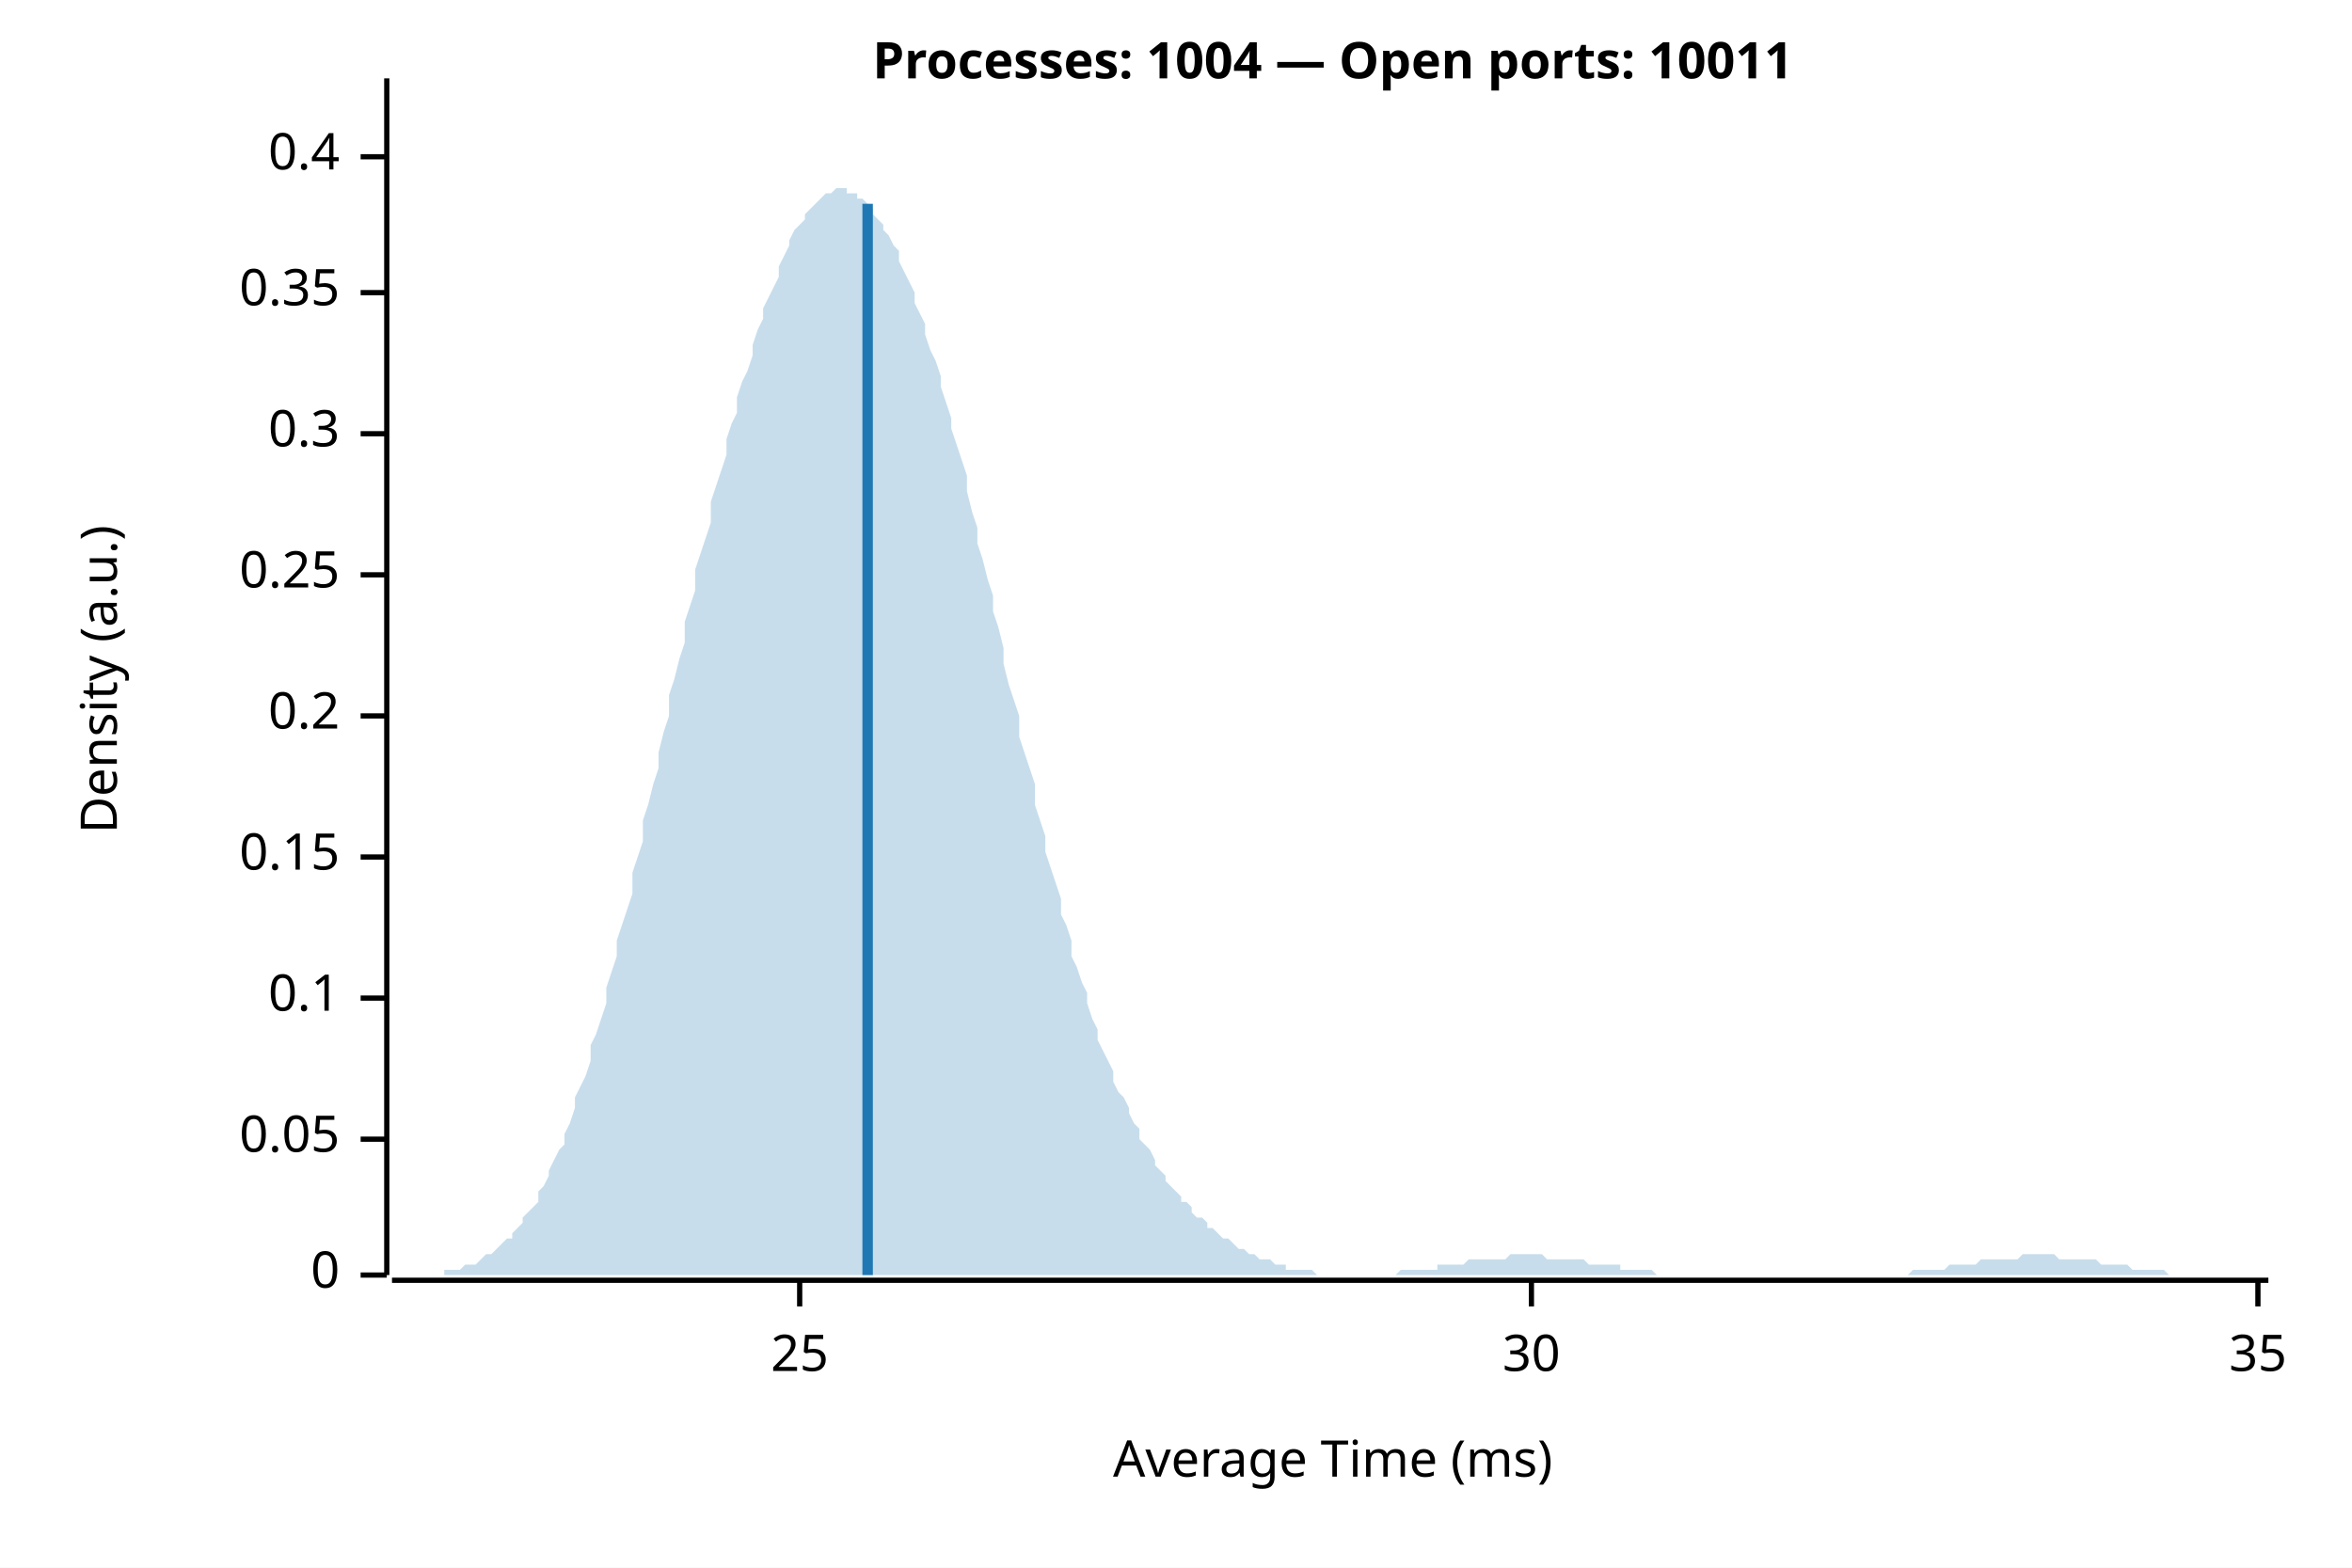
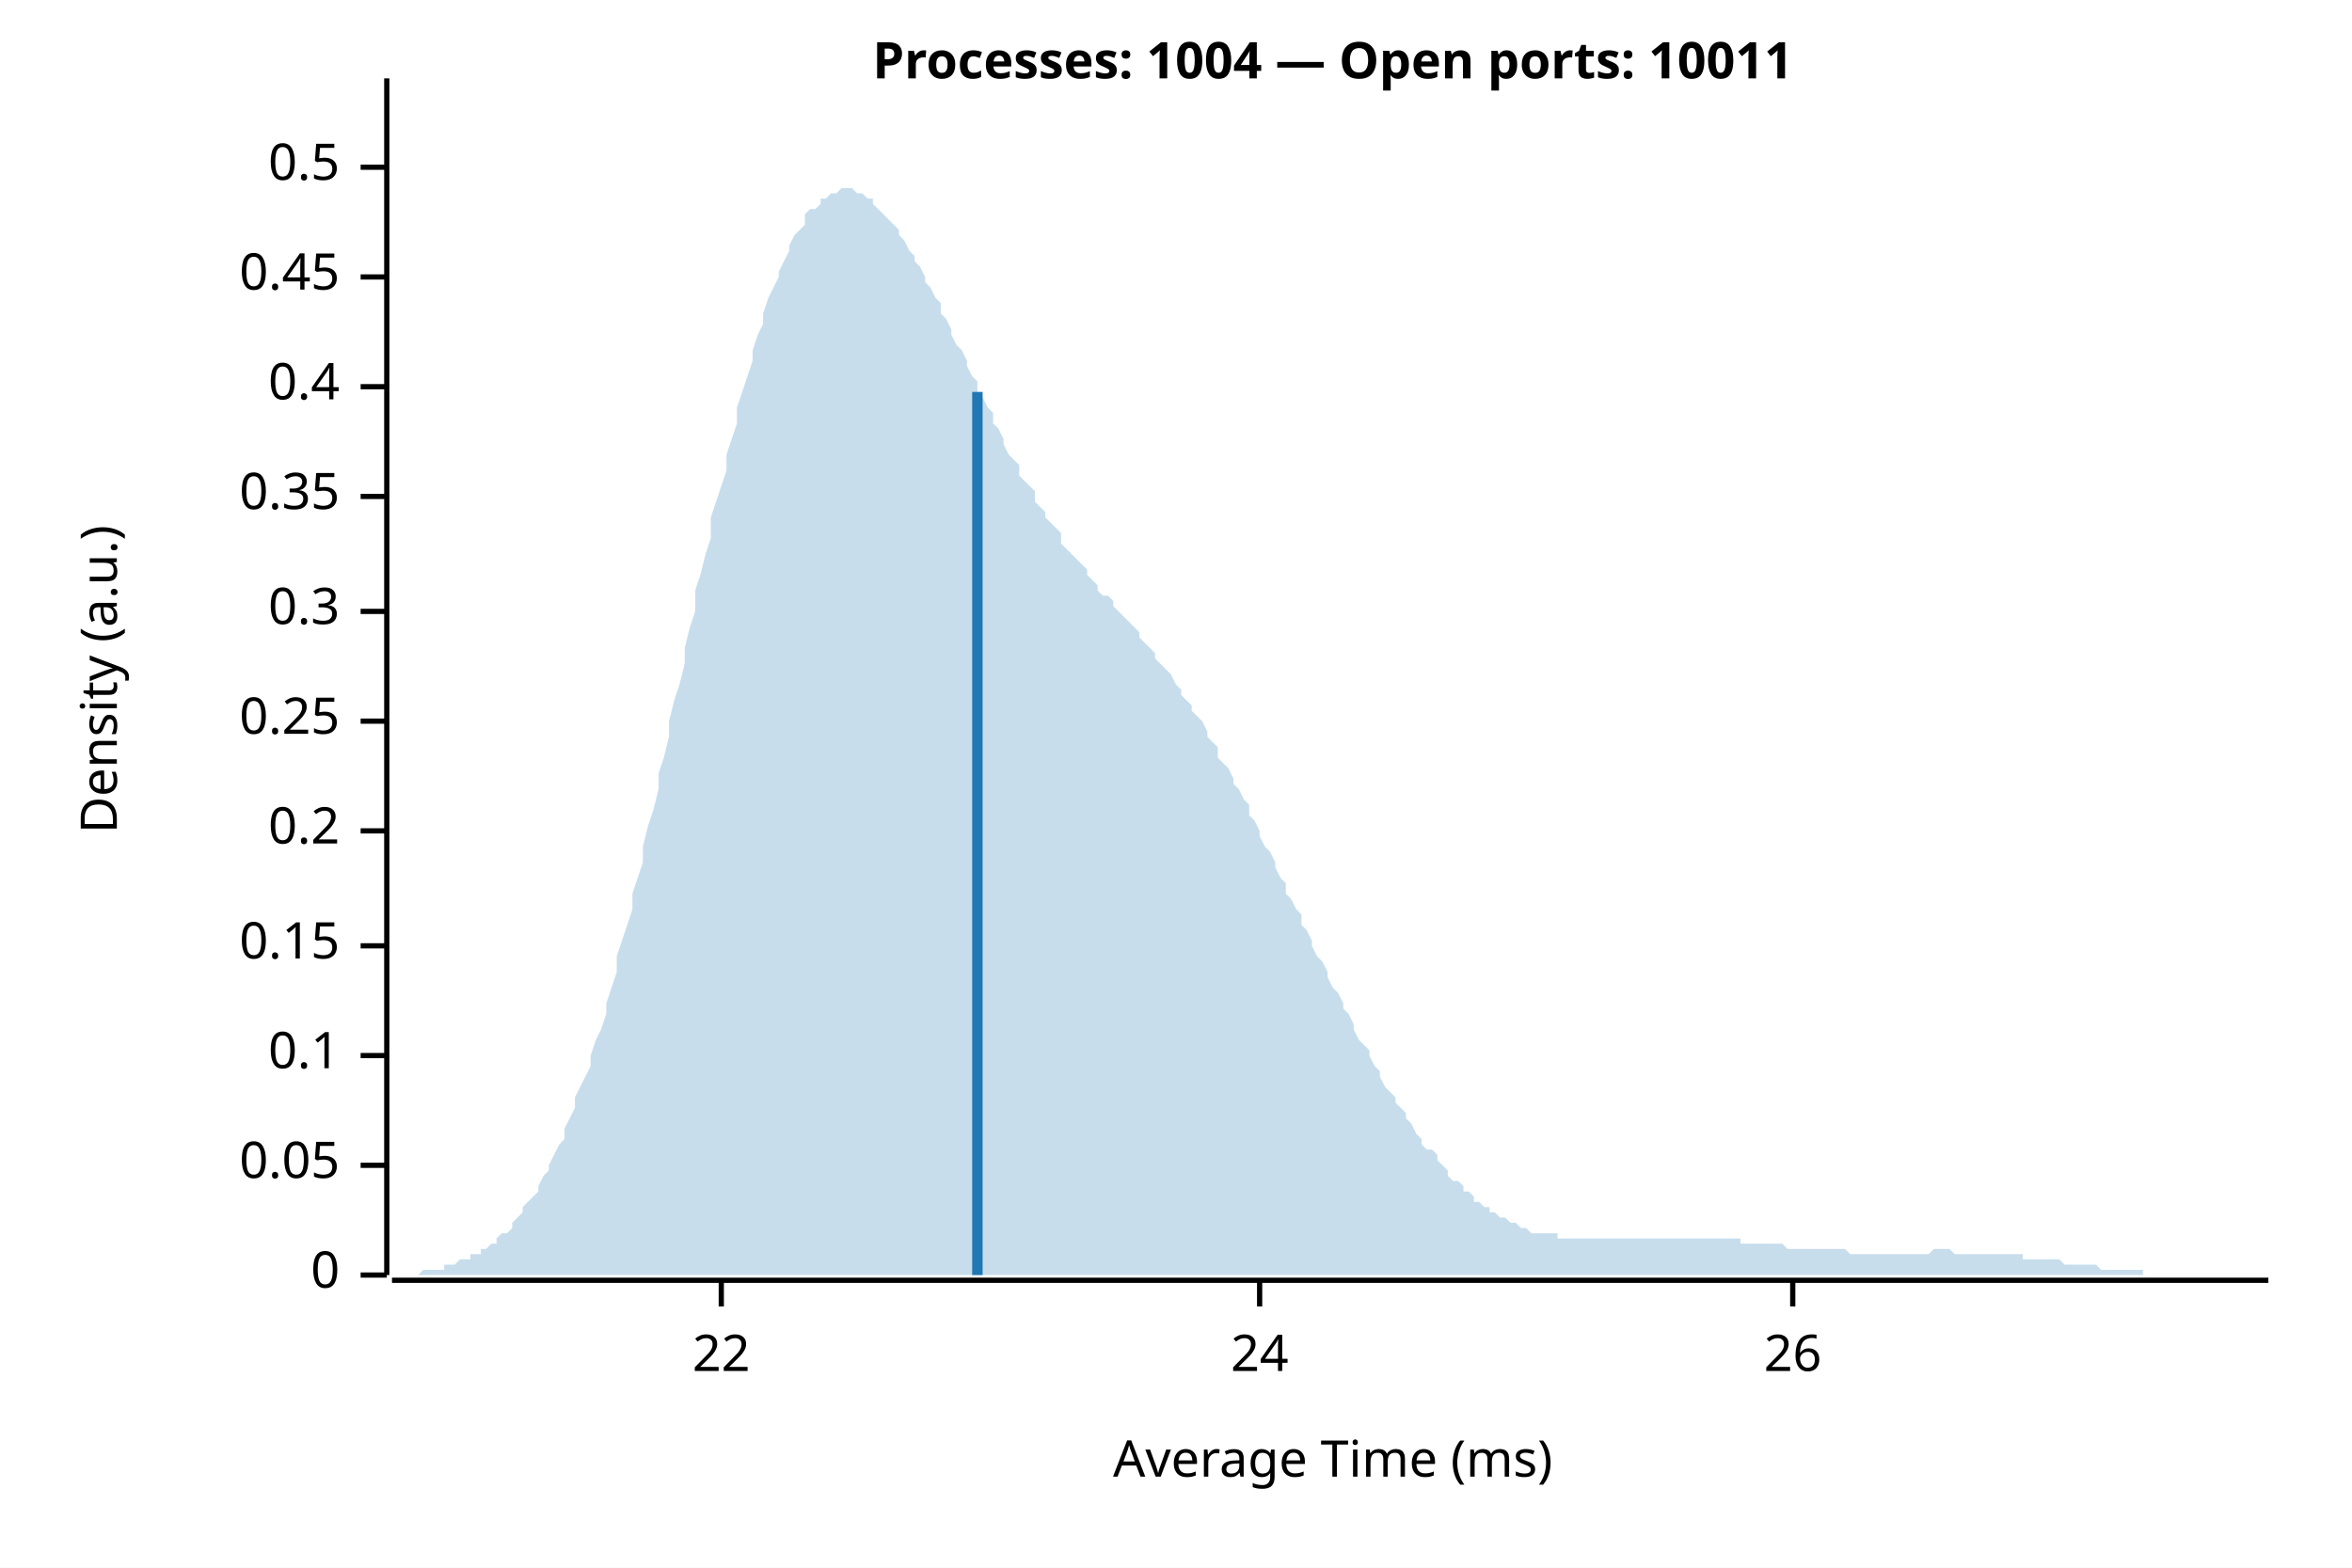
<svg xmlns="http://www.w3.org/2000/svg" width="450" height="300" viewBox="0 0 450 300">
  <rect width="100%" height="100%" fill="white" />
  <text x="255" y="15" font-weight="bold" text-anchor="middle" font-family="sans-serif" font-size="9.677" opacity="1" fill="#000000">Processes: 1004 — Open ports: 10011</text>
  <text x="15" y="130" dy="0.76em" text-anchor="middle" font-family="sans-serif" font-size="9.677" opacity="1" fill="#000000" transform="rotate(270, 15, 130)">
Density (a.u.)
</text>
  <text x="255" y="285" dy="-0.5ex" text-anchor="middle" font-family="sans-serif" font-size="9.677" opacity="1" fill="#000000">
Average Time (ms)
</text>
  <polyline fill="none" opacity="1" stroke="#000000" stroke-width="1" points="74,15 74,244 " />
  <text x="65" y="244" dy="0.5ex" text-anchor="end" font-family="sans-serif" font-size="9.677" opacity="1" fill="#000000">
0
</text>
  <polyline fill="none" opacity="1" stroke="#000000" stroke-width="1" points="69,244 74,244 " />
-   <text x="65" y="218" dy="0.5ex" text-anchor="end" font-family="sans-serif" font-size="9.677" opacity="1" fill="#000000">
+   <text x="65" y="223" dy="0.5ex" text-anchor="end" font-family="sans-serif" font-size="9.677" opacity="1" fill="#000000">
0.05
</text>
-   <polyline fill="none" opacity="1" stroke="#000000" stroke-width="1" points="69,218 74,218 " />
-   <text x="65" y="191" dy="0.5ex" text-anchor="end" font-family="sans-serif" font-size="9.677" opacity="1" fill="#000000">
+   <polyline fill="none" opacity="1" stroke="#000000" stroke-width="1" points="69,223 74,223 " />
+   <text x="65" y="202" dy="0.5ex" text-anchor="end" font-family="sans-serif" font-size="9.677" opacity="1" fill="#000000">
0.1
</text>
-   <polyline fill="none" opacity="1" stroke="#000000" stroke-width="1" points="69,191 74,191 " />
-   <text x="65" y="164" dy="0.5ex" text-anchor="end" font-family="sans-serif" font-size="9.677" opacity="1" fill="#000000">
+   <polyline fill="none" opacity="1" stroke="#000000" stroke-width="1" points="69,202 74,202 " />
+   <text x="65" y="181" dy="0.5ex" text-anchor="end" font-family="sans-serif" font-size="9.677" opacity="1" fill="#000000">
0.15
</text>
-   <polyline fill="none" opacity="1" stroke="#000000" stroke-width="1" points="69,164 74,164 " />
-   <text x="65" y="137" dy="0.5ex" text-anchor="end" font-family="sans-serif" font-size="9.677" opacity="1" fill="#000000">
+   <polyline fill="none" opacity="1" stroke="#000000" stroke-width="1" points="69,181 74,181 " />
+   <text x="65" y="159" dy="0.5ex" text-anchor="end" font-family="sans-serif" font-size="9.677" opacity="1" fill="#000000">
0.2
</text>
-   <polyline fill="none" opacity="1" stroke="#000000" stroke-width="1" points="69,137 74,137 " />
-   <text x="65" y="110" dy="0.5ex" text-anchor="end" font-family="sans-serif" font-size="9.677" opacity="1" fill="#000000">
+   <polyline fill="none" opacity="1" stroke="#000000" stroke-width="1" points="69,159 74,159 " />
+   <text x="65" y="138" dy="0.5ex" text-anchor="end" font-family="sans-serif" font-size="9.677" opacity="1" fill="#000000">
0.25
</text>
-   <polyline fill="none" opacity="1" stroke="#000000" stroke-width="1" points="69,110 74,110 " />
-   <text x="65" y="83" dy="0.5ex" text-anchor="end" font-family="sans-serif" font-size="9.677" opacity="1" fill="#000000">
+   <polyline fill="none" opacity="1" stroke="#000000" stroke-width="1" points="69,138 74,138 " />
+   <text x="65" y="117" dy="0.5ex" text-anchor="end" font-family="sans-serif" font-size="9.677" opacity="1" fill="#000000">
0.3
</text>
-   <polyline fill="none" opacity="1" stroke="#000000" stroke-width="1" points="69,83 74,83 " />
-   <text x="65" y="56" dy="0.5ex" text-anchor="end" font-family="sans-serif" font-size="9.677" opacity="1" fill="#000000">
+   <polyline fill="none" opacity="1" stroke="#000000" stroke-width="1" points="69,117 74,117 " />
+   <text x="65" y="95" dy="0.5ex" text-anchor="end" font-family="sans-serif" font-size="9.677" opacity="1" fill="#000000">
0.35
</text>
-   <polyline fill="none" opacity="1" stroke="#000000" stroke-width="1" points="69,56 74,56 " />
-   <text x="65" y="30" dy="0.5ex" text-anchor="end" font-family="sans-serif" font-size="9.677" opacity="1" fill="#000000">
+   <polyline fill="none" opacity="1" stroke="#000000" stroke-width="1" points="69,95 74,95 " />
+   <text x="65" y="74" dy="0.5ex" text-anchor="end" font-family="sans-serif" font-size="9.677" opacity="1" fill="#000000">
0.4
</text>
-   <polyline fill="none" opacity="1" stroke="#000000" stroke-width="1" points="69,30 74,30 " />
+   <polyline fill="none" opacity="1" stroke="#000000" stroke-width="1" points="69,74 74,74 " />
+   <text x="65" y="53" dy="0.5ex" text-anchor="end" font-family="sans-serif" font-size="9.677" opacity="1" fill="#000000">
+ 0.45
+ </text>
+   <polyline fill="none" opacity="1" stroke="#000000" stroke-width="1" points="69,53 74,53 " />
+   <text x="65" y="32" dy="0.5ex" text-anchor="end" font-family="sans-serif" font-size="9.677" opacity="1" fill="#000000">
+ 0.5
+ </text>
+   <polyline fill="none" opacity="1" stroke="#000000" stroke-width="1" points="69,32 74,32 " />
  <polyline fill="none" opacity="1" stroke="#000000" stroke-width="1" points="75,245 434,245 " />
-   <text x="153" y="255" dy="0.76em" text-anchor="middle" font-family="sans-serif" font-size="9.677" opacity="1" fill="#000000">
- 25
+   <text x="138" y="255" dy="0.76em" text-anchor="middle" font-family="sans-serif" font-size="9.677" opacity="1" fill="#000000">
+ 22
</text>
-   <polyline fill="none" opacity="1" stroke="#000000" stroke-width="1" points="153,245 153,250 " />
-   <text x="293" y="255" dy="0.76em" text-anchor="middle" font-family="sans-serif" font-size="9.677" opacity="1" fill="#000000">
- 30
+   <polyline fill="none" opacity="1" stroke="#000000" stroke-width="1" points="138,245 138,250 " />
+   <text x="241" y="255" dy="0.76em" text-anchor="middle" font-family="sans-serif" font-size="9.677" opacity="1" fill="#000000">
+ 24
</text>
-   <polyline fill="none" opacity="1" stroke="#000000" stroke-width="1" points="293,245 293,250 " />
-   <text x="432" y="255" dy="0.76em" text-anchor="middle" font-family="sans-serif" font-size="9.677" opacity="1" fill="#000000">
- 35
+   <polyline fill="none" opacity="1" stroke="#000000" stroke-width="1" points="241,245 241,250 " />
+   <text x="343" y="255" dy="0.76em" text-anchor="middle" font-family="sans-serif" font-size="9.677" opacity="1" fill="#000000">
+ 26
</text>
-   <polyline fill="none" opacity="1" stroke="#000000" stroke-width="1" points="432,245 432,250 " />
-   <polygon opacity="0.25" fill="#1F78B4" points="75,244 75,244 76,244 77,244 77,244 78,244 79,244 80,244 80,244 81,244 82,244 82,244 83,244 84,244 85,244 85,243 86,243 87,243 87,243 88,243 89,242 90,242 90,242 91,242 92,241 92,241 93,240 94,240 95,239 95,239 96,238 97,237 98,237 98,236 99,235 100,234 100,233 101,232 102,231 103,230 103,228 104,227 105,225 105,224 106,222 107,220 108,219 108,217 109,215 110,212 110,210 111,208 112,206 113,203 113,200 114,198 115,195 116,192 116,189 117,186 118,183 118,180 119,177 120,174 121,171 121,167 122,164 123,161 123,157 124,154 125,150 126,147 126,144 127,140 128,137 128,133 129,130 130,126 131,123 131,119 132,116 133,113 133,109 134,106 135,103 136,100 136,96 137,93 138,90 139,87 139,84 140,81 141,79 141,76 142,73 143,71 144,68 144,66 145,63 146,61 146,59 147,57 148,55 149,53 149,51 150,49 151,47 151,46 152,44 153,43 154,42 154,41 155,40 156,39 157,38 157,38 158,37 159,37 159,37 160,36 161,36 162,36 162,37 163,37 164,37 164,38 165,38 166,39 167,40 167,41 168,42 169,43 169,44 170,45 171,47 172,48 172,50 173,52 174,54 175,56 175,58 176,60 177,62 177,64 178,67 179,69 180,72 180,74 181,77 182,80 182,82 183,85 184,88 185,91 185,94 186,98 187,101 187,104 188,107 189,111 190,114 190,117 191,120 192,124 192,127 193,131 194,134 195,137 195,141 196,144 197,147 198,150 198,154 199,157 200,160 200,163 201,166 202,169 203,172 203,175 204,177 205,180 205,183 206,185 207,188 208,190 208,192 209,195 210,197 210,199 211,201 212,203 213,205 213,207 214,209 215,210 216,212 216,213 217,215 218,216 218,218 219,219 220,220 221,222 221,223 222,224 223,225 223,226 224,227 225,228 226,229 226,230 227,230 228,231 228,232 229,233 230,233 231,234 231,235 232,235 233,236 233,236 234,237 235,237 236,238 236,238 237,239 238,239 239,240 239,240 240,240 241,241 241,241 242,241 243,241 244,242 244,242 245,242 246,242 246,243 247,243 248,243 249,243 249,243 250,243 251,243 251,243 252,244 253,244 254,244 254,244 255,244 256,244 257,244 257,244 258,244 259,244 259,244 260,244 261,244 262,244 262,244 263,244 264,244 264,244 265,244 266,244 267,244 267,244 268,243 269,243 269,243 270,243 271,243 272,243 272,243 273,243 274,243 275,243 275,242 276,242 277,242 277,242 278,242 279,242 280,242 280,242 281,241 282,241 282,241 283,241 284,241 285,241 285,241 286,241 287,241 287,241 288,241 289,240 290,240 290,240 291,240 292,240 292,240 293,240 294,240 295,240 295,240 296,241 297,241 298,241 298,241 299,241 300,241 300,241 301,241 302,241 303,241 303,241 304,242 305,242 305,242 306,242 307,242 308,242 308,242 309,242 310,242 310,243 311,243 312,243 313,243 313,243 314,243 315,243 316,243 316,243 317,244 318,244 318,244 319,244 320,244 321,244 321,244 322,244 323,244 323,244 324,244 325,244 326,244 326,244 327,244 328,244 328,244 329,244 330,244 331,244 331,244 332,244 333,244 333,244 334,244 335,244 336,244 336,244 337,244 338,244 339,244 339,244 340,244 341,244 341,244 342,244 343,244 344,244 344,244 345,244 346,244 346,244 347,244 348,244 349,244 349,244 350,244 351,244 351,244 352,244 353,244 354,244 354,244 355,244 356,244 357,244 357,244 358,244 359,244 359,244 360,244 361,244 362,244 362,244 363,244 364,244 364,244 365,244 366,243 367,243 367,243 368,243 369,243 369,243 370,243 371,243 372,243 372,243 373,242 374,242 375,242 375,242 376,242 377,242 377,242 378,242 379,241 380,241 380,241 381,241 382,241 382,241 383,241 384,241 385,241 385,241 386,241 387,240 387,240 388,240 389,240 390,240 390,240 391,240 392,240 392,240 393,240 394,241 395,241 395,241 396,241 397,241 398,241 398,241 399,241 400,241 400,241 401,241 402,242 403,242 403,242 404,242 405,242 405,242 406,242 407,242 408,243 408,243 409,243 410,243 410,243 411,243 412,243 413,243 413,243 414,243 415,244 416,244 416,244 417,244 418,244 418,244 419,244 420,244 421,244 421,244 422,244 423,244 423,244 424,244 425,244 426,244 426,244 427,244 428,244 428,244 429,244 430,244 431,244 431,244 432,244 433,244 434,244 434,244 75,244 " />
-   <polyline fill="none" opacity="1" stroke="#1F78B4" stroke-width="2" points="166,244 166,39 " />
+   <polyline fill="none" opacity="1" stroke="#000000" stroke-width="1" points="343,245 343,250 " />
+   <polygon opacity="0.25" fill="#1F78B4" points="75,244 75,244 76,244 77,244 77,244 78,244 79,244 80,244 80,244 81,243 82,243 82,243 83,243 84,243 85,243 85,242 86,242 87,242 87,242 88,241 89,241 90,241 90,240 91,240 92,240 92,239 93,239 94,238 95,238 95,237 96,236 97,236 98,235 98,234 99,233 100,232 100,231 101,230 102,229 103,228 103,227 104,225 105,224 105,223 106,221 107,219 108,218 108,216 109,214 110,212 110,210 111,208 112,206 113,204 113,202 114,199 115,197 116,194 116,192 117,189 118,186 118,183 119,180 120,177 121,174 121,171 122,168 123,165 123,162 124,158 125,155 126,151 126,148 127,145 128,141 128,138 129,134 130,131 131,127 131,124 132,120 133,117 133,113 134,110 135,106 136,103 136,99 137,96 138,93 139,90 139,87 140,84 141,81 141,78 142,75 143,72 144,69 144,67 145,64 146,62 146,60 147,57 148,55 149,53 149,52 150,50 151,48 151,47 152,45 153,44 154,43 154,41 155,40 156,40 157,39 157,38 158,38 159,37 159,37 160,37 161,36 162,36 162,36 163,36 164,37 164,37 165,37 166,38 167,38 167,39 168,40 169,41 169,41 170,42 171,43 172,44 172,45 173,46 174,48 175,49 175,50 176,51 177,53 177,54 178,55 179,57 180,58 180,60 181,61 182,63 182,64 183,66 184,67 185,69 185,70 186,72 187,73 187,75 188,76 189,78 190,79 190,81 191,82 192,84 192,85 193,87 194,88 195,89 195,91 196,92 197,93 198,94 198,96 199,97 200,98 200,99 201,100 202,101 203,102 203,104 204,105 205,106 205,106 206,107 207,108 208,109 208,110 209,111 210,112 210,113 211,114 212,114 213,115 213,116 214,117 215,118 216,119 216,119 217,120 218,121 218,122 219,123 220,124 221,125 221,126 222,127 223,128 223,128 224,129 225,131 226,132 226,133 227,134 228,135 228,136 229,137 230,138 231,140 231,141 232,142 233,143 233,145 234,146 235,147 236,149 236,150 237,151 238,153 239,154 239,156 240,157 241,159 241,160 242,162 243,163 244,165 244,166 245,168 246,169 246,171 247,172 248,174 249,175 249,177 250,178 251,180 251,181 252,183 253,184 254,186 254,187 255,189 256,190 257,192 257,193 258,194 259,196 259,197 260,199 261,200 262,201 262,202 263,204 264,205 264,206 265,208 266,209 267,210 267,211 268,212 269,213 269,214 270,215 271,217 272,218 272,219 273,220 274,220 275,221 275,222 276,223 277,224 277,225 278,226 279,226 280,227 280,228 281,228 282,229 282,230 283,230 284,231 285,231 285,232 286,232 287,233 287,233 288,233 289,234 290,234 290,234 291,235 292,235 292,235 293,236 294,236 295,236 295,236 296,236 297,236 298,236 298,237 299,237 300,237 300,237 301,237 302,237 303,237 303,237 304,237 305,237 305,237 306,237 307,237 308,237 308,237 309,237 310,237 310,237 311,237 312,237 313,237 313,237 314,237 315,237 316,237 316,237 317,237 318,237 318,237 319,237 320,237 321,237 321,237 322,237 323,237 323,237 324,237 325,237 326,237 326,237 327,237 328,237 328,237 329,237 330,237 331,237 331,237 332,237 333,237 333,238 334,238 335,238 336,238 336,238 337,238 338,238 339,238 339,238 340,238 341,238 341,238 342,239 343,239 344,239 344,239 345,239 346,239 346,239 347,239 348,239 349,239 349,239 350,239 351,239 351,239 352,239 353,239 354,240 354,240 355,240 356,240 357,240 357,240 358,240 359,240 359,240 360,240 361,240 362,240 362,240 363,240 364,240 364,240 365,240 366,240 367,240 367,240 368,240 369,240 369,240 370,239 371,239 372,239 372,239 373,239 374,240 375,240 375,240 376,240 377,240 377,240 378,240 379,240 380,240 380,240 381,240 382,240 382,240 383,240 384,240 385,240 385,240 386,240 387,240 387,241 388,241 389,241 390,241 390,241 391,241 392,241 392,241 393,241 394,241 395,242 395,242 396,242 397,242 398,242 398,242 399,242 400,242 400,242 401,242 402,243 403,243 403,243 404,243 405,243 405,243 406,243 407,243 408,243 408,243 409,243 410,243 410,244 411,244 412,244 413,244 413,244 414,244 415,244 416,244 416,244 417,244 418,244 418,244 419,244 420,244 421,244 421,244 422,244 423,244 423,244 424,244 425,244 426,244 426,244 427,244 428,244 428,244 429,244 430,244 431,244 431,244 432,244 433,244 434,244 434,244 75,244 " />
+   <polyline fill="none" opacity="1" stroke="#1F78B4" stroke-width="2" points="187,244 187,75 " />
</svg>
